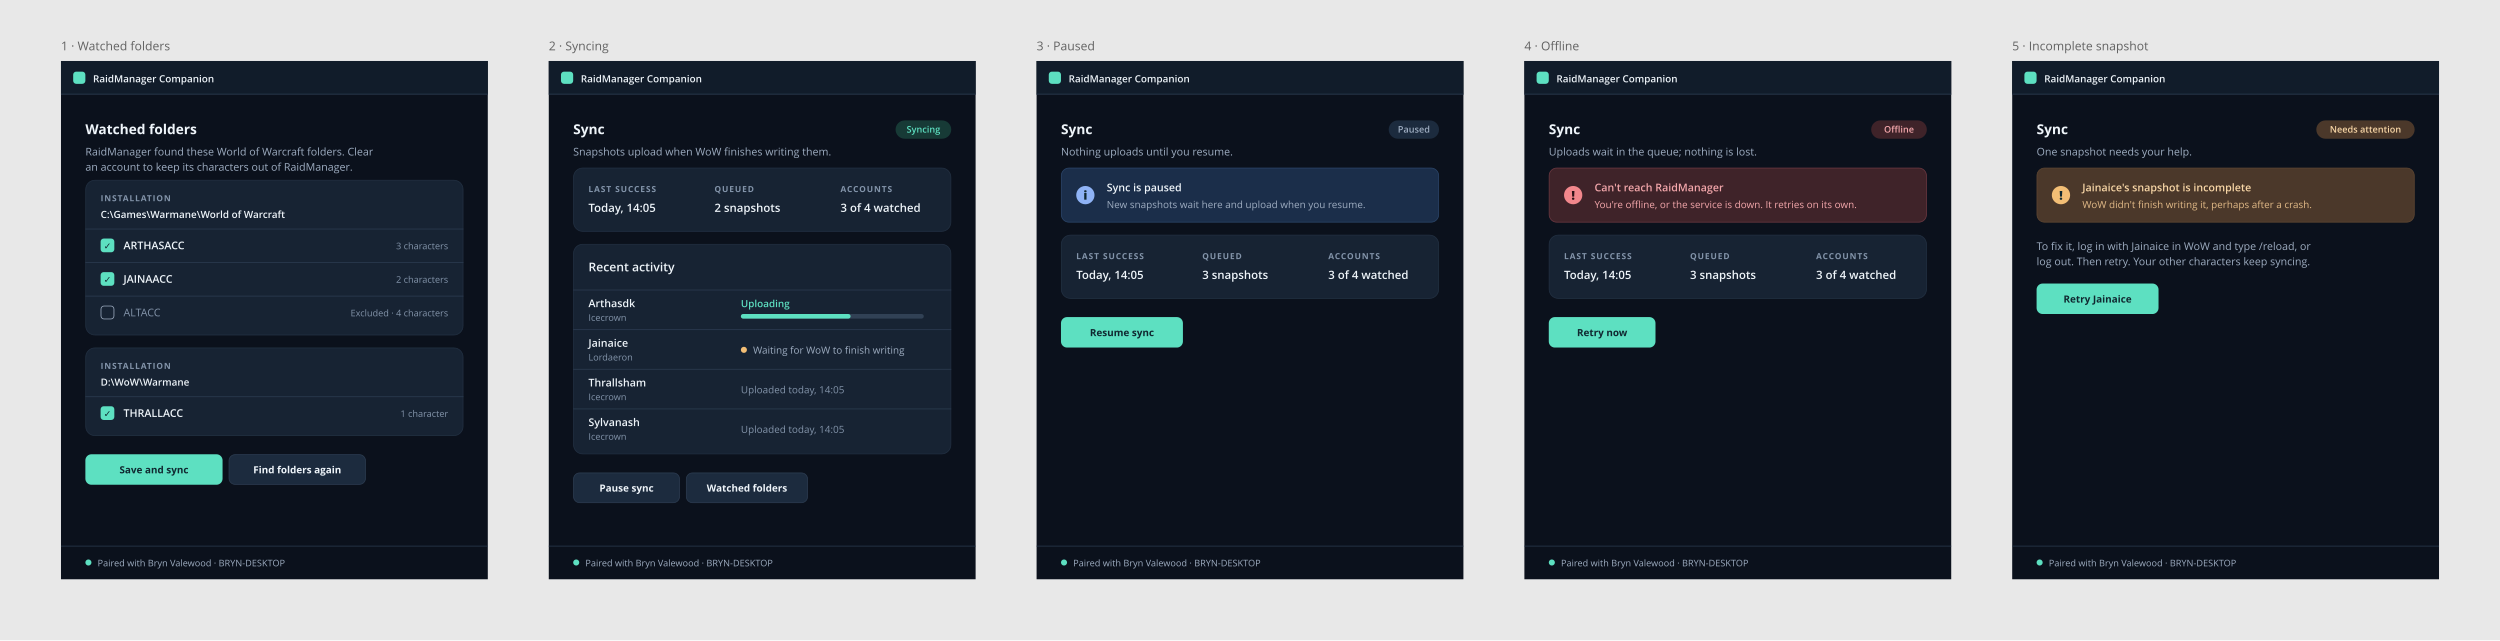
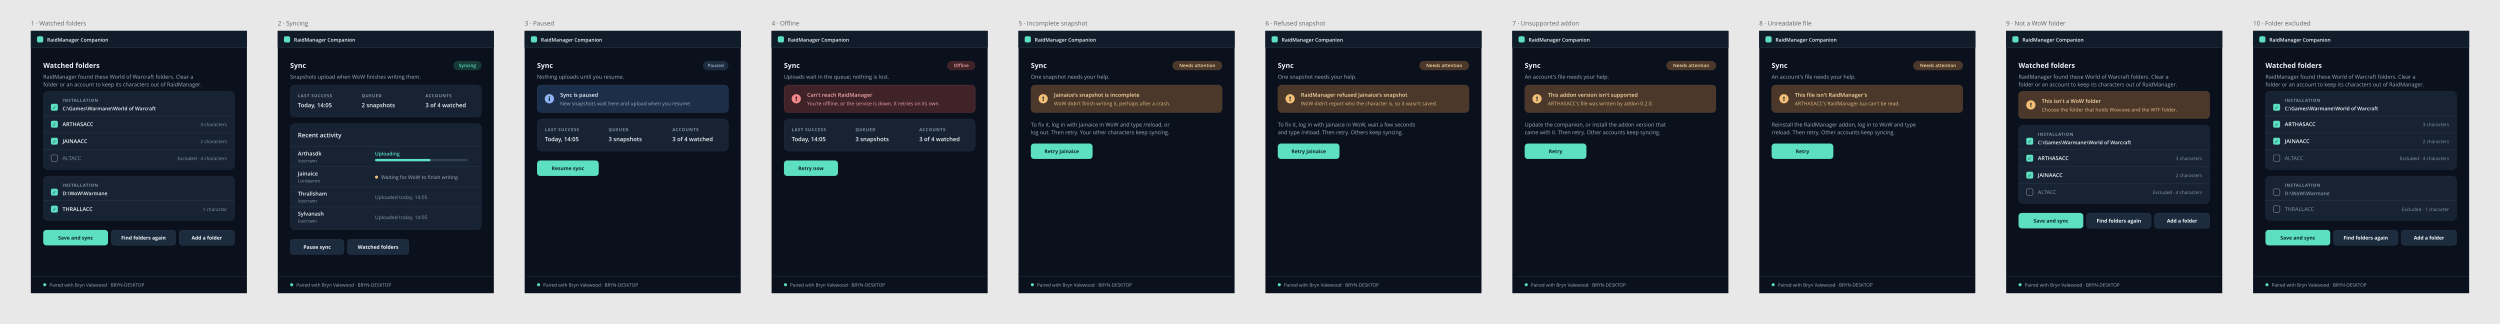
- <svg xmlns="http://www.w3.org/2000/svg" width="3280" height="840" viewBox="-80 -80 3280 840">
-   <rect x="-80" y="-80" width="3280" height="840" fill="#e8e8e8" />
+ <svg xmlns="http://www.w3.org/2000/svg" width="6480" height="840" viewBox="-80 -80 6480 840">
+   <rect x="-80" y="-80" width="6480" height="840" fill="#e8e8e8" />
  <text x="0" y="-14" font-family="Open Sans, Segoe UI, Arial, sans-serif" font-size="16" fill="#616161">1 · Watched folders</text>
  <clipPath id="clip1">
    <rect x="0" y="0" width="560" height="680" />
  </clipPath>
  <rect x="0" y="0" width="560" height="680" fill="#0b111c" />
  <g clip-path="url(#clip1)">
    <rect x="0" y="0" width="560" height="44" fill="#111c2a" />
    <rect x="0" y="43" width="560" height="1" fill="#2b3b50" />
    <rect x="16" y="14" width="16" height="16" rx="4" fill="#5de0c1" />
    <text x="42" y="28" font-family="Open Sans, Segoe UI, Arial, sans-serif" font-size="13" font-weight="600" fill="#eff5fa" text-anchor="start">RaidManager Companion</text>
    <text x="32" y="96" font-family="Open Sans, Segoe UI, Arial, sans-serif" font-size="18" font-weight="700" fill="#eff5fa" text-anchor="start">Watched folders</text>
-     <text x="32" y="124" font-family="Open Sans, Segoe UI, Arial, sans-serif" font-size="14" font-weight="400" fill="#9eadc1" text-anchor="start">RaidManager found these World of Warcraft folders. Clear</text>
-     <text x="32" y="144" font-family="Open Sans, Segoe UI, Arial, sans-serif" font-size="14" font-weight="400" fill="#9eadc1" text-anchor="start">an account to keep its characters out of RaidManager.</text>
+     <text x="32" y="124" font-family="Open Sans, Segoe UI, Arial, sans-serif" font-size="14" font-weight="400" fill="#9eadc1" text-anchor="start">RaidManager found these World of Warcraft folders. Clear a</text>
+     <text x="32" y="144" font-family="Open Sans, Segoe UI, Arial, sans-serif" font-size="14" font-weight="400" fill="#9eadc1" text-anchor="start">folder or an account to keep its characters out of RaidManager.</text>
    <rect x="32.5" y="156.5" width="495" height="203" rx="12" fill="#172333" stroke="#212f41" stroke-width="1" />
-     <text x="52" y="184" font-family="Open Sans, Segoe UI, Arial, sans-serif" font-size="11" font-weight="700" fill="#8394aa" text-anchor="start" letter-spacing="1.2">INSTALLATION</text>
-     <text x="52" y="206" font-family="Open Sans, Segoe UI, Arial, sans-serif" font-size="13" font-weight="600" fill="#eff5fa" text-anchor="start">C:\Games\Warmane\World of Warcraft</text>
+     <text x="82" y="184" font-family="Open Sans, Segoe UI, Arial, sans-serif" font-size="11" font-weight="700" fill="#8394aa" text-anchor="start" letter-spacing="1.2">INSTALLATION</text>
+     <rect x="52" y="189" width="18" height="18" rx="4" fill="#5de0c1" />
+     <text x="61" y="203" font-family="Open Sans, Segoe UI, Arial, sans-serif" font-size="12" font-weight="800" fill="#102830" text-anchor="middle">✓</text>
+     <text x="82" y="206" font-family="Open Sans, Segoe UI, Arial, sans-serif" font-size="13" font-weight="600" fill="#eff5fa" text-anchor="start">C:\Games\Warmane\World of Warcraft</text>
    <rect x="32" y="220" width="496" height="1" fill="#2b3b50" />
    <rect x="52" y="233" width="18" height="18" rx="4" fill="#5de0c1" />
    <text x="61" y="247" font-family="Open Sans, Segoe UI, Arial, sans-serif" font-size="12" font-weight="800" fill="#102830" text-anchor="middle">✓</text>
    <text x="82" y="247" font-family="Open Sans, Segoe UI, Arial, sans-serif" font-size="14" font-weight="600" fill="#eff5fa" text-anchor="start">ARTHASACC</text>
    <text x="508" y="247" font-family="Open Sans, Segoe UI, Arial, sans-serif" font-size="12" font-weight="400" fill="#8394aa" text-anchor="end">3 characters</text>
    <rect x="32" y="264" width="496" height="1" fill="#2b3b50" />
    <rect x="52" y="277" width="18" height="18" rx="4" fill="#5de0c1" />
    <text x="61" y="291" font-family="Open Sans, Segoe UI, Arial, sans-serif" font-size="12" font-weight="800" fill="#102830" text-anchor="middle">✓</text>
    <text x="82" y="291" font-family="Open Sans, Segoe UI, Arial, sans-serif" font-size="14" font-weight="600" fill="#eff5fa" text-anchor="start">JAINAACC</text>
    <text x="508" y="291" font-family="Open Sans, Segoe UI, Arial, sans-serif" font-size="12" font-weight="400" fill="#8394aa" text-anchor="end">2 characters</text>
    <rect x="32" y="308" width="496" height="1" fill="#2b3b50" />
    <rect x="52.5" y="321.5" width="17" height="17" rx="4" fill="#172333" stroke="#9eadc1" stroke-width="1" />
    <text x="82" y="335" font-family="Open Sans, Segoe UI, Arial, sans-serif" font-size="14" font-weight="400" fill="#8394aa" text-anchor="start">ALTACC</text>
    <text x="508" y="335" font-family="Open Sans, Segoe UI, Arial, sans-serif" font-size="12" font-weight="400" fill="#8394aa" text-anchor="end">Excluded · 4 characters</text>
    <rect x="32.5" y="376.5" width="495" height="115" rx="12" fill="#172333" stroke="#212f41" stroke-width="1" />
-     <text x="52" y="404" font-family="Open Sans, Segoe UI, Arial, sans-serif" font-size="11" font-weight="700" fill="#8394aa" text-anchor="start" letter-spacing="1.2">INSTALLATION</text>
-     <text x="52" y="426" font-family="Open Sans, Segoe UI, Arial, sans-serif" font-size="13" font-weight="600" fill="#eff5fa" text-anchor="start">D:\WoW\Warmane</text>
+     <text x="82" y="404" font-family="Open Sans, Segoe UI, Arial, sans-serif" font-size="11" font-weight="700" fill="#8394aa" text-anchor="start" letter-spacing="1.2">INSTALLATION</text>
+     <rect x="52" y="409" width="18" height="18" rx="4" fill="#5de0c1" />
+     <text x="61" y="423" font-family="Open Sans, Segoe UI, Arial, sans-serif" font-size="12" font-weight="800" fill="#102830" text-anchor="middle">✓</text>
+     <text x="82" y="426" font-family="Open Sans, Segoe UI, Arial, sans-serif" font-size="13" font-weight="600" fill="#eff5fa" text-anchor="start">D:\WoW\Warmane</text>
    <rect x="32" y="440" width="496" height="1" fill="#2b3b50" />
    <rect x="52" y="453" width="18" height="18" rx="4" fill="#5de0c1" />
    <text x="61" y="467" font-family="Open Sans, Segoe UI, Arial, sans-serif" font-size="12" font-weight="800" fill="#102830" text-anchor="middle">✓</text>
    <text x="82" y="467" font-family="Open Sans, Segoe UI, Arial, sans-serif" font-size="14" font-weight="600" fill="#eff5fa" text-anchor="start">THRALLACC</text>
    <text x="508" y="467" font-family="Open Sans, Segoe UI, Arial, sans-serif" font-size="12" font-weight="400" fill="#8394aa" text-anchor="end">1 character</text>
-     <rect x="32" y="516" width="180" height="40" rx="8" fill="#5de0c1" />
-     <text x="122" y="541" font-family="Open Sans, Segoe UI, Arial, sans-serif" font-size="13" font-weight="700" fill="#102830" text-anchor="middle">Save and sync</text>
-     <rect x="220.5" y="516.5" width="179" height="39" rx="8" fill="#1c2b3e" stroke="#2b3b50" stroke-width="1" />
-     <text x="310" y="541" font-family="Open Sans, Segoe UI, Arial, sans-serif" font-size="13" font-weight="700" fill="#eff5fa" text-anchor="middle">Find folders again</text>
+     <rect x="32" y="516" width="168" height="40" rx="8" fill="#5de0c1" />
+     <text x="116" y="541" font-family="Open Sans, Segoe UI, Arial, sans-serif" font-size="13" font-weight="700" fill="#102830" text-anchor="middle">Save and sync</text>
+     <rect x="208.5" y="516.5" width="167" height="39" rx="8" fill="#1c2b3e" stroke="#2b3b50" stroke-width="1" />
+     <text x="292" y="541" font-family="Open Sans, Segoe UI, Arial, sans-serif" font-size="13" font-weight="700" fill="#eff5fa" text-anchor="middle">Find folders again</text>
+     <rect x="384.5" y="516.5" width="143" height="39" rx="8" fill="#1c2b3e" stroke="#2b3b50" stroke-width="1" />
+     <text x="456" y="541" font-family="Open Sans, Segoe UI, Arial, sans-serif" font-size="13" font-weight="700" fill="#eff5fa" text-anchor="middle">Add a folder</text>
    <rect x="0" y="636" width="560" height="1" fill="#2b3b50" />
    <ellipse cx="36" cy="658" rx="4" ry="4" fill="#5de0c1" />
    <text x="48" y="663" font-family="Open Sans, Segoe UI, Arial, sans-serif" font-size="12" font-weight="400" fill="#9eadc1" text-anchor="start">Paired with Bryn Valewood · BRYN-DESKTOP</text>
  </g>
  <text x="640" y="-14" font-family="Open Sans, Segoe UI, Arial, sans-serif" font-size="16" fill="#616161">2 · Syncing</text>
  <clipPath id="clip2">
    <rect x="640" y="0" width="560" height="680" />
  </clipPath>
  <rect x="640" y="0" width="560" height="680" fill="#0b111c" />
  <g clip-path="url(#clip2)">
    <rect x="640" y="0" width="560" height="44" fill="#111c2a" />
    <rect x="640" y="43" width="560" height="1" fill="#2b3b50" />
    <rect x="656" y="14" width="16" height="16" rx="4" fill="#5de0c1" />
    <text x="682" y="28" font-family="Open Sans, Segoe UI, Arial, sans-serif" font-size="13" font-weight="600" fill="#eff5fa" text-anchor="start">RaidManager Companion</text>
    <text x="672" y="96" font-family="Open Sans, Segoe UI, Arial, sans-serif" font-size="18" font-weight="700" fill="#eff5fa" text-anchor="start">Sync</text>
    <rect x="1095" y="78" width="73" height="24" rx="12" fill="#173a36" />
    <text x="1131.5" y="94" font-family="Open Sans, Segoe UI, Arial, sans-serif" font-size="12" font-weight="600" fill="#5de0c1" text-anchor="middle">Syncing</text>
    <text x="672" y="124" font-family="Open Sans, Segoe UI, Arial, sans-serif" font-size="14" font-weight="400" fill="#9eadc1" text-anchor="start">Snapshots upload when WoW finishes writing them.</text>
    <rect x="672.5" y="140.5" width="495" height="83" rx="12" fill="#172333" stroke="#212f41" stroke-width="1" />
    <text x="692" y="172" font-family="Open Sans, Segoe UI, Arial, sans-serif" font-size="11" font-weight="700" fill="#8394aa" text-anchor="start" letter-spacing="1.2">LAST SUCCESS</text>
    <text x="692" y="198" font-family="Open Sans, Segoe UI, Arial, sans-serif" font-size="15" font-weight="600" fill="#eff5fa" text-anchor="start">Today, 14:05</text>
    <text x="857.33" y="172" font-family="Open Sans, Segoe UI, Arial, sans-serif" font-size="11" font-weight="700" fill="#8394aa" text-anchor="start" letter-spacing="1.2">QUEUED</text>
    <text x="857.33" y="198" font-family="Open Sans, Segoe UI, Arial, sans-serif" font-size="15" font-weight="600" fill="#eff5fa" text-anchor="start">2 snapshots</text>
    <text x="1022.67" y="172" font-family="Open Sans, Segoe UI, Arial, sans-serif" font-size="11" font-weight="700" fill="#8394aa" text-anchor="start" letter-spacing="1.2">ACCOUNTS</text>
    <text x="1022.67" y="198" font-family="Open Sans, Segoe UI, Arial, sans-serif" font-size="15" font-weight="600" fill="#eff5fa" text-anchor="start">3 of 4 watched</text>
    <rect x="672.5" y="240.5" width="495" height="275" rx="12" fill="#172333" stroke="#212f41" stroke-width="1" />
    <text x="692" y="276" font-family="Open Sans, Segoe UI, Arial, sans-serif" font-size="16" font-weight="600" fill="#eff5fa" text-anchor="start">Recent activity</text>
    <rect x="672" y="300" width="496" height="1" fill="#2b3b50" />
    <text x="692" y="323" font-family="Open Sans, Segoe UI, Arial, sans-serif" font-size="14" font-weight="600" fill="#eff5fa" text-anchor="start">Arthasdk</text>
    <text x="692" y="341" font-family="Open Sans, Segoe UI, Arial, sans-serif" font-size="12" font-weight="400" fill="#8394aa" text-anchor="start">Icecrown</text>
    <text x="892" y="323" font-family="Open Sans, Segoe UI, Arial, sans-serif" font-size="13" font-weight="600" fill="#5de0c1" text-anchor="start">Uploading</text>
    <rect x="892" y="332" width="240" height="6" rx="3" fill="#314155" />
    <rect x="892" y="332" width="144" height="6" rx="3" fill="#5de0c1" />
    <rect x="672" y="352" width="496" height="1" fill="#2b3b50" />
    <text x="692" y="375" font-family="Open Sans, Segoe UI, Arial, sans-serif" font-size="14" font-weight="600" fill="#eff5fa" text-anchor="start">Jainaice</text>
    <text x="692" y="393" font-family="Open Sans, Segoe UI, Arial, sans-serif" font-size="12" font-weight="400" fill="#8394aa" text-anchor="start">Lordaeron</text>
    <ellipse cx="896" cy="379" rx="4" ry="4" fill="#f3be75" />
    <text x="908" y="384" font-family="Open Sans, Segoe UI, Arial, sans-serif" font-size="13" font-weight="400" fill="#9eadc1" text-anchor="start">Waiting for WoW to finish writing</text>
    <rect x="672" y="404" width="496" height="1" fill="#2b3b50" />
    <text x="692" y="427" font-family="Open Sans, Segoe UI, Arial, sans-serif" font-size="14" font-weight="600" fill="#eff5fa" text-anchor="start">Thrallsham</text>
    <text x="692" y="445" font-family="Open Sans, Segoe UI, Arial, sans-serif" font-size="12" font-weight="400" fill="#8394aa" text-anchor="start">Icecrown</text>
    <text x="892" y="436" font-family="Open Sans, Segoe UI, Arial, sans-serif" font-size="13" font-weight="400" fill="#8394aa" text-anchor="start">Uploaded today, 14:05</text>
    <rect x="672" y="456" width="496" height="1" fill="#2b3b50" />
    <text x="692" y="479" font-family="Open Sans, Segoe UI, Arial, sans-serif" font-size="14" font-weight="600" fill="#eff5fa" text-anchor="start">Sylvanash</text>
    <text x="692" y="497" font-family="Open Sans, Segoe UI, Arial, sans-serif" font-size="12" font-weight="400" fill="#8394aa" text-anchor="start">Icecrown</text>
    <text x="892" y="488" font-family="Open Sans, Segoe UI, Arial, sans-serif" font-size="13" font-weight="400" fill="#8394aa" text-anchor="start">Uploaded today, 14:05</text>
    <rect x="672.5" y="540.5" width="139" height="39" rx="8" fill="#1c2b3e" stroke="#2b3b50" stroke-width="1" />
    <text x="742" y="565" font-family="Open Sans, Segoe UI, Arial, sans-serif" font-size="13" font-weight="700" fill="#eff5fa" text-anchor="middle">Pause sync</text>
    <rect x="820.5" y="540.5" width="159" height="39" rx="8" fill="#1c2b3e" stroke="#2b3b50" stroke-width="1" />
    <text x="900" y="565" font-family="Open Sans, Segoe UI, Arial, sans-serif" font-size="13" font-weight="700" fill="#eff5fa" text-anchor="middle">Watched folders</text>
    <rect x="640" y="636" width="560" height="1" fill="#2b3b50" />
    <ellipse cx="676" cy="658" rx="4" ry="4" fill="#5de0c1" />
    <text x="688" y="663" font-family="Open Sans, Segoe UI, Arial, sans-serif" font-size="12" font-weight="400" fill="#9eadc1" text-anchor="start">Paired with Bryn Valewood · BRYN-DESKTOP</text>
  </g>
  <text x="1280" y="-14" font-family="Open Sans, Segoe UI, Arial, sans-serif" font-size="16" fill="#616161">3 · Paused</text>
  <clipPath id="clip3">
    <rect x="1280" y="0" width="560" height="680" />
  </clipPath>
  <rect x="1280" y="0" width="560" height="680" fill="#0b111c" />
  <g clip-path="url(#clip3)">
    <rect x="1280" y="0" width="560" height="44" fill="#111c2a" />
    <rect x="1280" y="43" width="560" height="1" fill="#2b3b50" />
    <rect x="1296" y="14" width="16" height="16" rx="4" fill="#5de0c1" />
    <text x="1322" y="28" font-family="Open Sans, Segoe UI, Arial, sans-serif" font-size="13" font-weight="600" fill="#eff5fa" text-anchor="start">RaidManager Companion</text>
    <text x="1312" y="96" font-family="Open Sans, Segoe UI, Arial, sans-serif" font-size="18" font-weight="700" fill="#eff5fa" text-anchor="start">Sync</text>
    <rect x="1742" y="78" width="66" height="24" rx="12" fill="#1c2b3e" />
    <text x="1775" y="94" font-family="Open Sans, Segoe UI, Arial, sans-serif" font-size="12" font-weight="600" fill="#9eadc1" text-anchor="middle">Paused</text>
    <text x="1312" y="124" font-family="Open Sans, Segoe UI, Arial, sans-serif" font-size="14" font-weight="400" fill="#9eadc1" text-anchor="start">Nothing uploads until you resume.</text>
    <rect x="1312.5" y="140.5" width="495" height="71" rx="10" fill="#1b2e4a" stroke="#2a4468" stroke-width="1" />
    <ellipse cx="1344" cy="176" rx="12" ry="12" fill="#8fb3f6" />
    <text x="1344" y="182" font-family="Open Sans, Segoe UI, Arial, sans-serif" font-size="16" font-weight="800" fill="#102830" text-anchor="middle">i</text>
    <text x="1372" y="171" font-family="Open Sans, Segoe UI, Arial, sans-serif" font-size="14" font-weight="600" fill="#eff5fa" text-anchor="start">Sync is paused</text>
    <text x="1372" y="193" font-family="Open Sans, Segoe UI, Arial, sans-serif" font-size="13" font-weight="400" fill="#9eadc1" text-anchor="start">New snapshots wait here and upload when you resume.</text>
    <rect x="1312.5" y="228.5" width="495" height="83" rx="12" fill="#172333" stroke="#212f41" stroke-width="1" />
    <text x="1332" y="260" font-family="Open Sans, Segoe UI, Arial, sans-serif" font-size="11" font-weight="700" fill="#8394aa" text-anchor="start" letter-spacing="1.2">LAST SUCCESS</text>
    <text x="1332" y="286" font-family="Open Sans, Segoe UI, Arial, sans-serif" font-size="15" font-weight="600" fill="#eff5fa" text-anchor="start">Today, 14:05</text>
    <text x="1497.33" y="260" font-family="Open Sans, Segoe UI, Arial, sans-serif" font-size="11" font-weight="700" fill="#8394aa" text-anchor="start" letter-spacing="1.2">QUEUED</text>
    <text x="1497.33" y="286" font-family="Open Sans, Segoe UI, Arial, sans-serif" font-size="15" font-weight="600" fill="#eff5fa" text-anchor="start">3 snapshots</text>
    <text x="1662.67" y="260" font-family="Open Sans, Segoe UI, Arial, sans-serif" font-size="11" font-weight="700" fill="#8394aa" text-anchor="start" letter-spacing="1.2">ACCOUNTS</text>
    <text x="1662.67" y="286" font-family="Open Sans, Segoe UI, Arial, sans-serif" font-size="15" font-weight="600" fill="#eff5fa" text-anchor="start">3 of 4 watched</text>
    <rect x="1312" y="336" width="160" height="40" rx="8" fill="#5de0c1" />
    <text x="1392" y="361" font-family="Open Sans, Segoe UI, Arial, sans-serif" font-size="13" font-weight="700" fill="#102830" text-anchor="middle">Resume sync</text>
    <rect x="1280" y="636" width="560" height="1" fill="#2b3b50" />
    <ellipse cx="1316" cy="658" rx="4" ry="4" fill="#5de0c1" />
    <text x="1328" y="663" font-family="Open Sans, Segoe UI, Arial, sans-serif" font-size="12" font-weight="400" fill="#9eadc1" text-anchor="start">Paired with Bryn Valewood · BRYN-DESKTOP</text>
  </g>
  <text x="1920" y="-14" font-family="Open Sans, Segoe UI, Arial, sans-serif" font-size="16" fill="#616161">4 · Offline</text>
  <clipPath id="clip4">
    <rect x="1920" y="0" width="560" height="680" />
  </clipPath>
  <rect x="1920" y="0" width="560" height="680" fill="#0b111c" />
  <g clip-path="url(#clip4)">
    <rect x="1920" y="0" width="560" height="44" fill="#111c2a" />
    <rect x="1920" y="43" width="560" height="1" fill="#2b3b50" />
    <rect x="1936" y="14" width="16" height="16" rx="4" fill="#5de0c1" />
    <text x="1962" y="28" font-family="Open Sans, Segoe UI, Arial, sans-serif" font-size="13" font-weight="600" fill="#eff5fa" text-anchor="start">RaidManager Companion</text>
    <text x="1952" y="96" font-family="Open Sans, Segoe UI, Arial, sans-serif" font-size="18" font-weight="700" fill="#eff5fa" text-anchor="start">Sync</text>
    <rect x="2375" y="78" width="73" height="24" rx="12" fill="#3f2329" />
    <text x="2411.5" y="94" font-family="Open Sans, Segoe UI, Arial, sans-serif" font-size="12" font-weight="600" fill="#f4a7ab" text-anchor="middle">Offline</text>
    <text x="1952" y="124" font-family="Open Sans, Segoe UI, Arial, sans-serif" font-size="14" font-weight="400" fill="#9eadc1" text-anchor="start">Uploads wait in the queue; nothing is lost.</text>
    <rect x="1952.5" y="140.5" width="495" height="71" rx="10" fill="#3f2329" stroke="#6b3740" stroke-width="1" />
    <ellipse cx="1984" cy="176" rx="12" ry="12" fill="#f2878c" />
    <text x="1984" y="182" font-family="Open Sans, Segoe UI, Arial, sans-serif" font-size="16" font-weight="800" fill="#2b1115" text-anchor="middle">!</text>
    <text x="2012" y="171" font-family="Open Sans, Segoe UI, Arial, sans-serif" font-size="14" font-weight="600" fill="#f4a7ab" text-anchor="start">Can't reach RaidManager</text>
    <text x="2012" y="193" font-family="Open Sans, Segoe UI, Arial, sans-serif" font-size="13" font-weight="400" fill="#f4a7ab" text-anchor="start">You're offline, or the service is down. It retries on its own.</text>
    <rect x="1952.5" y="228.5" width="495" height="83" rx="12" fill="#172333" stroke="#212f41" stroke-width="1" />
    <text x="1972" y="260" font-family="Open Sans, Segoe UI, Arial, sans-serif" font-size="11" font-weight="700" fill="#8394aa" text-anchor="start" letter-spacing="1.2">LAST SUCCESS</text>
    <text x="1972" y="286" font-family="Open Sans, Segoe UI, Arial, sans-serif" font-size="15" font-weight="600" fill="#eff5fa" text-anchor="start">Today, 14:05</text>
    <text x="2137.33" y="260" font-family="Open Sans, Segoe UI, Arial, sans-serif" font-size="11" font-weight="700" fill="#8394aa" text-anchor="start" letter-spacing="1.2">QUEUED</text>
    <text x="2137.33" y="286" font-family="Open Sans, Segoe UI, Arial, sans-serif" font-size="15" font-weight="600" fill="#eff5fa" text-anchor="start">3 snapshots</text>
    <text x="2302.67" y="260" font-family="Open Sans, Segoe UI, Arial, sans-serif" font-size="11" font-weight="700" fill="#8394aa" text-anchor="start" letter-spacing="1.2">ACCOUNTS</text>
    <text x="2302.67" y="286" font-family="Open Sans, Segoe UI, Arial, sans-serif" font-size="15" font-weight="600" fill="#eff5fa" text-anchor="start">3 of 4 watched</text>
    <rect x="1952" y="336" width="140" height="40" rx="8" fill="#5de0c1" />
    <text x="2022" y="361" font-family="Open Sans, Segoe UI, Arial, sans-serif" font-size="13" font-weight="700" fill="#102830" text-anchor="middle">Retry now</text>
    <rect x="1920" y="636" width="560" height="1" fill="#2b3b50" />
    <ellipse cx="1956" cy="658" rx="4" ry="4" fill="#5de0c1" />
    <text x="1968" y="663" font-family="Open Sans, Segoe UI, Arial, sans-serif" font-size="12" font-weight="400" fill="#9eadc1" text-anchor="start">Paired with Bryn Valewood · BRYN-DESKTOP</text>
  </g>
  <text x="2560" y="-14" font-family="Open Sans, Segoe UI, Arial, sans-serif" font-size="16" fill="#616161">5 · Incomplete snapshot</text>
  <clipPath id="clip5">
    <rect x="2560" y="0" width="560" height="680" />
  </clipPath>
  <rect x="2560" y="0" width="560" height="680" fill="#0b111c" />
  <g clip-path="url(#clip5)">
    <rect x="2560" y="0" width="560" height="44" fill="#111c2a" />
    <rect x="2560" y="43" width="560" height="1" fill="#2b3b50" />
    <rect x="2576" y="14" width="16" height="16" rx="4" fill="#5de0c1" />
    <text x="2602" y="28" font-family="Open Sans, Segoe UI, Arial, sans-serif" font-size="13" font-weight="600" fill="#eff5fa" text-anchor="start">RaidManager Companion</text>
    <text x="2592" y="96" font-family="Open Sans, Segoe UI, Arial, sans-serif" font-size="18" font-weight="700" fill="#eff5fa" text-anchor="start">Sync</text>
    <rect x="2959" y="78" width="129" height="24" rx="12" fill="#4b382a" />
    <text x="3023.5" y="94" font-family="Open Sans, Segoe UI, Arial, sans-serif" font-size="12" font-weight="600" fill="#f9d7a7" text-anchor="middle">Needs attention</text>
    <text x="2592" y="124" font-family="Open Sans, Segoe UI, Arial, sans-serif" font-size="14" font-weight="400" fill="#9eadc1" text-anchor="start">One snapshot needs your help.</text>
    <rect x="2592.5" y="140.5" width="495" height="71" rx="10" fill="#4b382a" stroke="#5e4631" stroke-width="1" />
    <ellipse cx="2624" cy="176" rx="12" ry="12" fill="#f3be75" />
    <text x="2624" y="182" font-family="Open Sans, Segoe UI, Arial, sans-serif" font-size="16" font-weight="800" fill="#102830" text-anchor="middle">!</text>
    <text x="2652" y="171" font-family="Open Sans, Segoe UI, Arial, sans-serif" font-size="14" font-weight="600" fill="#f9d7a7" text-anchor="start">Jainaice's snapshot is incomplete</text>
    <text x="2652" y="193" font-family="Open Sans, Segoe UI, Arial, sans-serif" font-size="13" font-weight="400" fill="#e2ba87" text-anchor="start">WoW didn't finish writing it, perhaps after a crash.</text>
    <text x="2592" y="248" font-family="Open Sans, Segoe UI, Arial, sans-serif" font-size="14" font-weight="400" fill="#9eadc1" text-anchor="start">To fix it, log in with Jainaice in WoW and type /reload, or</text>
    <text x="2592" y="268" font-family="Open Sans, Segoe UI, Arial, sans-serif" font-size="14" font-weight="400" fill="#9eadc1" text-anchor="start">log out. Then retry. Your other characters keep syncing.</text>
    <rect x="2592" y="292" width="160" height="40" rx="8" fill="#5de0c1" />
    <text x="2672" y="317" font-family="Open Sans, Segoe UI, Arial, sans-serif" font-size="13" font-weight="700" fill="#102830" text-anchor="middle">Retry Jainaice</text>
    <rect x="2560" y="636" width="560" height="1" fill="#2b3b50" />
    <ellipse cx="2596" cy="658" rx="4" ry="4" fill="#5de0c1" />
    <text x="2608" y="663" font-family="Open Sans, Segoe UI, Arial, sans-serif" font-size="12" font-weight="400" fill="#9eadc1" text-anchor="start">Paired with Bryn Valewood · BRYN-DESKTOP</text>
  </g>
+   <text x="3200" y="-14" font-family="Open Sans, Segoe UI, Arial, sans-serif" font-size="16" fill="#616161">6 · Refused snapshot</text>
+   <clipPath id="clip6">
+     <rect x="3200" y="0" width="560" height="680" />
+   </clipPath>
+   <rect x="3200" y="0" width="560" height="680" fill="#0b111c" />
+   <g clip-path="url(#clip6)">
+     <rect x="3200" y="0" width="560" height="44" fill="#111c2a" />
+     <rect x="3200" y="43" width="560" height="1" fill="#2b3b50" />
+     <rect x="3216" y="14" width="16" height="16" rx="4" fill="#5de0c1" />
+     <text x="3242" y="28" font-family="Open Sans, Segoe UI, Arial, sans-serif" font-size="13" font-weight="600" fill="#eff5fa" text-anchor="start">RaidManager Companion</text>
+     <text x="3232" y="96" font-family="Open Sans, Segoe UI, Arial, sans-serif" font-size="18" font-weight="700" fill="#eff5fa" text-anchor="start">Sync</text>
+     <rect x="3599" y="78" width="129" height="24" rx="12" fill="#4b382a" />
+     <text x="3663.5" y="94" font-family="Open Sans, Segoe UI, Arial, sans-serif" font-size="12" font-weight="600" fill="#f9d7a7" text-anchor="middle">Needs attention</text>
+     <text x="3232" y="124" font-family="Open Sans, Segoe UI, Arial, sans-serif" font-size="14" font-weight="400" fill="#9eadc1" text-anchor="start">One snapshot needs your help.</text>
+     <rect x="3232.5" y="140.5" width="495" height="71" rx="10" fill="#4b382a" stroke="#5e4631" stroke-width="1" />
+     <ellipse cx="3264" cy="176" rx="12" ry="12" fill="#f3be75" />
+     <text x="3264" y="182" font-family="Open Sans, Segoe UI, Arial, sans-serif" font-size="16" font-weight="800" fill="#102830" text-anchor="middle">!</text>
+     <text x="3292" y="171" font-family="Open Sans, Segoe UI, Arial, sans-serif" font-size="14" font-weight="600" fill="#f9d7a7" text-anchor="start">RaidManager refused Jainaice's snapshot</text>
+     <text x="3292" y="193" font-family="Open Sans, Segoe UI, Arial, sans-serif" font-size="13" font-weight="400" fill="#e2ba87" text-anchor="start">WoW didn't report who the character is, so it wasn't saved.</text>
+     <text x="3232" y="248" font-family="Open Sans, Segoe UI, Arial, sans-serif" font-size="14" font-weight="400" fill="#9eadc1" text-anchor="start">To fix it, log in with Jainaice in WoW, wait a few seconds</text>
+     <text x="3232" y="268" font-family="Open Sans, Segoe UI, Arial, sans-serif" font-size="14" font-weight="400" fill="#9eadc1" text-anchor="start">and type /reload. Then retry. Others keep syncing.</text>
+     <rect x="3232" y="292" width="160" height="40" rx="8" fill="#5de0c1" />
+     <text x="3312" y="317" font-family="Open Sans, Segoe UI, Arial, sans-serif" font-size="13" font-weight="700" fill="#102830" text-anchor="middle">Retry Jainaice</text>
+     <rect x="3200" y="636" width="560" height="1" fill="#2b3b50" />
+     <ellipse cx="3236" cy="658" rx="4" ry="4" fill="#5de0c1" />
+     <text x="3248" y="663" font-family="Open Sans, Segoe UI, Arial, sans-serif" font-size="12" font-weight="400" fill="#9eadc1" text-anchor="start">Paired with Bryn Valewood · BRYN-DESKTOP</text>
+   </g>
+   <text x="3840" y="-14" font-family="Open Sans, Segoe UI, Arial, sans-serif" font-size="16" fill="#616161">7 · Unsupported addon</text>
+   <clipPath id="clip7">
+     <rect x="3840" y="0" width="560" height="680" />
+   </clipPath>
+   <rect x="3840" y="0" width="560" height="680" fill="#0b111c" />
+   <g clip-path="url(#clip7)">
+     <rect x="3840" y="0" width="560" height="44" fill="#111c2a" />
+     <rect x="3840" y="43" width="560" height="1" fill="#2b3b50" />
+     <rect x="3856" y="14" width="16" height="16" rx="4" fill="#5de0c1" />
+     <text x="3882" y="28" font-family="Open Sans, Segoe UI, Arial, sans-serif" font-size="13" font-weight="600" fill="#eff5fa" text-anchor="start">RaidManager Companion</text>
+     <text x="3872" y="96" font-family="Open Sans, Segoe UI, Arial, sans-serif" font-size="18" font-weight="700" fill="#eff5fa" text-anchor="start">Sync</text>
+     <rect x="4239" y="78" width="129" height="24" rx="12" fill="#4b382a" />
+     <text x="4303.5" y="94" font-family="Open Sans, Segoe UI, Arial, sans-serif" font-size="12" font-weight="600" fill="#f9d7a7" text-anchor="middle">Needs attention</text>
+     <text x="3872" y="124" font-family="Open Sans, Segoe UI, Arial, sans-serif" font-size="14" font-weight="400" fill="#9eadc1" text-anchor="start">An account's file needs your help.</text>
+     <rect x="3872.5" y="140.5" width="495" height="71" rx="10" fill="#4b382a" stroke="#5e4631" stroke-width="1" />
+     <ellipse cx="3904" cy="176" rx="12" ry="12" fill="#f3be75" />
+     <text x="3904" y="182" font-family="Open Sans, Segoe UI, Arial, sans-serif" font-size="16" font-weight="800" fill="#102830" text-anchor="middle">!</text>
+     <text x="3932" y="171" font-family="Open Sans, Segoe UI, Arial, sans-serif" font-size="14" font-weight="600" fill="#f9d7a7" text-anchor="start">This addon version isn't supported</text>
+     <text x="3932" y="193" font-family="Open Sans, Segoe UI, Arial, sans-serif" font-size="13" font-weight="400" fill="#e2ba87" text-anchor="start">ARTHASACC's file was written by addon 0.2.0.</text>
+     <text x="3872" y="248" font-family="Open Sans, Segoe UI, Arial, sans-serif" font-size="14" font-weight="400" fill="#9eadc1" text-anchor="start">Update the companion, or install the addon version that</text>
+     <text x="3872" y="268" font-family="Open Sans, Segoe UI, Arial, sans-serif" font-size="14" font-weight="400" fill="#9eadc1" text-anchor="start">came with it. Then retry. Other accounts keep syncing.</text>
+     <rect x="3872" y="292" width="160" height="40" rx="8" fill="#5de0c1" />
+     <text x="3952" y="317" font-family="Open Sans, Segoe UI, Arial, sans-serif" font-size="13" font-weight="700" fill="#102830" text-anchor="middle">Retry</text>
+     <rect x="3840" y="636" width="560" height="1" fill="#2b3b50" />
+     <ellipse cx="3876" cy="658" rx="4" ry="4" fill="#5de0c1" />
+     <text x="3888" y="663" font-family="Open Sans, Segoe UI, Arial, sans-serif" font-size="12" font-weight="400" fill="#9eadc1" text-anchor="start">Paired with Bryn Valewood · BRYN-DESKTOP</text>
+   </g>
+   <text x="4480" y="-14" font-family="Open Sans, Segoe UI, Arial, sans-serif" font-size="16" fill="#616161">8 · Unreadable file</text>
+   <clipPath id="clip8">
+     <rect x="4480" y="0" width="560" height="680" />
+   </clipPath>
+   <rect x="4480" y="0" width="560" height="680" fill="#0b111c" />
+   <g clip-path="url(#clip8)">
+     <rect x="4480" y="0" width="560" height="44" fill="#111c2a" />
+     <rect x="4480" y="43" width="560" height="1" fill="#2b3b50" />
+     <rect x="4496" y="14" width="16" height="16" rx="4" fill="#5de0c1" />
+     <text x="4522" y="28" font-family="Open Sans, Segoe UI, Arial, sans-serif" font-size="13" font-weight="600" fill="#eff5fa" text-anchor="start">RaidManager Companion</text>
+     <text x="4512" y="96" font-family="Open Sans, Segoe UI, Arial, sans-serif" font-size="18" font-weight="700" fill="#eff5fa" text-anchor="start">Sync</text>
+     <rect x="4879" y="78" width="129" height="24" rx="12" fill="#4b382a" />
+     <text x="4943.5" y="94" font-family="Open Sans, Segoe UI, Arial, sans-serif" font-size="12" font-weight="600" fill="#f9d7a7" text-anchor="middle">Needs attention</text>
+     <text x="4512" y="124" font-family="Open Sans, Segoe UI, Arial, sans-serif" font-size="14" font-weight="400" fill="#9eadc1" text-anchor="start">An account's file needs your help.</text>
+     <rect x="4512.5" y="140.5" width="495" height="71" rx="10" fill="#4b382a" stroke="#5e4631" stroke-width="1" />
+     <ellipse cx="4544" cy="176" rx="12" ry="12" fill="#f3be75" />
+     <text x="4544" y="182" font-family="Open Sans, Segoe UI, Arial, sans-serif" font-size="16" font-weight="800" fill="#102830" text-anchor="middle">!</text>
+     <text x="4572" y="171" font-family="Open Sans, Segoe UI, Arial, sans-serif" font-size="14" font-weight="600" fill="#f9d7a7" text-anchor="start">This file isn't RaidManager's</text>
+     <text x="4572" y="193" font-family="Open Sans, Segoe UI, Arial, sans-serif" font-size="13" font-weight="400" fill="#e2ba87" text-anchor="start">ARTHASACC's RaidManager.lua can't be read.</text>
+     <text x="4512" y="248" font-family="Open Sans, Segoe UI, Arial, sans-serif" font-size="14" font-weight="400" fill="#9eadc1" text-anchor="start">Reinstall the RaidManager addon, log in to WoW and type</text>
+     <text x="4512" y="268" font-family="Open Sans, Segoe UI, Arial, sans-serif" font-size="14" font-weight="400" fill="#9eadc1" text-anchor="start">/reload. Then retry. Other accounts keep syncing.</text>
+     <rect x="4512" y="292" width="160" height="40" rx="8" fill="#5de0c1" />
+     <text x="4592" y="317" font-family="Open Sans, Segoe UI, Arial, sans-serif" font-size="13" font-weight="700" fill="#102830" text-anchor="middle">Retry</text>
+     <rect x="4480" y="636" width="560" height="1" fill="#2b3b50" />
+     <ellipse cx="4516" cy="658" rx="4" ry="4" fill="#5de0c1" />
+     <text x="4528" y="663" font-family="Open Sans, Segoe UI, Arial, sans-serif" font-size="12" font-weight="400" fill="#9eadc1" text-anchor="start">Paired with Bryn Valewood · BRYN-DESKTOP</text>
+   </g>
+   <text x="5120" y="-14" font-family="Open Sans, Segoe UI, Arial, sans-serif" font-size="16" fill="#616161">9 · Not a WoW folder</text>
+   <clipPath id="clip9">
+     <rect x="5120" y="0" width="560" height="680" />
+   </clipPath>
+   <rect x="5120" y="0" width="560" height="680" fill="#0b111c" />
+   <g clip-path="url(#clip9)">
+     <rect x="5120" y="0" width="560" height="44" fill="#111c2a" />
+     <rect x="5120" y="43" width="560" height="1" fill="#2b3b50" />
+     <rect x="5136" y="14" width="16" height="16" rx="4" fill="#5de0c1" />
+     <text x="5162" y="28" font-family="Open Sans, Segoe UI, Arial, sans-serif" font-size="13" font-weight="600" fill="#eff5fa" text-anchor="start">RaidManager Companion</text>
+     <text x="5152" y="96" font-family="Open Sans, Segoe UI, Arial, sans-serif" font-size="18" font-weight="700" fill="#eff5fa" text-anchor="start">Watched folders</text>
+     <text x="5152" y="124" font-family="Open Sans, Segoe UI, Arial, sans-serif" font-size="14" font-weight="400" fill="#9eadc1" text-anchor="start">RaidManager found these World of Warcraft folders. Clear a</text>
+     <text x="5152" y="144" font-family="Open Sans, Segoe UI, Arial, sans-serif" font-size="14" font-weight="400" fill="#9eadc1" text-anchor="start">folder or an account to keep its characters out of RaidManager.</text>
+     <rect x="5152.5" y="156.5" width="495" height="71" rx="10" fill="#4b382a" stroke="#5e4631" stroke-width="1" />
+     <ellipse cx="5184" cy="192" rx="12" ry="12" fill="#f3be75" />
+     <text x="5184" y="198" font-family="Open Sans, Segoe UI, Arial, sans-serif" font-size="16" font-weight="800" fill="#102830" text-anchor="middle">!</text>
+     <text x="5212" y="187" font-family="Open Sans, Segoe UI, Arial, sans-serif" font-size="14" font-weight="600" fill="#f9d7a7" text-anchor="start">This isn't a WoW folder</text>
+     <text x="5212" y="209" font-family="Open Sans, Segoe UI, Arial, sans-serif" font-size="13" font-weight="400" fill="#e2ba87" text-anchor="start">Choose the folder that holds Wow.exe and the WTF folder.</text>
+     <rect x="5152.5" y="244.5" width="495" height="203" rx="12" fill="#172333" stroke="#212f41" stroke-width="1" />
+     <text x="5202" y="272" font-family="Open Sans, Segoe UI, Arial, sans-serif" font-size="11" font-weight="700" fill="#8394aa" text-anchor="start" letter-spacing="1.2">INSTALLATION</text>
+     <rect x="5172" y="277" width="18" height="18" rx="4" fill="#5de0c1" />
+     <text x="5181" y="291" font-family="Open Sans, Segoe UI, Arial, sans-serif" font-size="12" font-weight="800" fill="#102830" text-anchor="middle">✓</text>
+     <text x="5202" y="294" font-family="Open Sans, Segoe UI, Arial, sans-serif" font-size="13" font-weight="600" fill="#eff5fa" text-anchor="start">C:\Games\Warmane\World of Warcraft</text>
+     <rect x="5152" y="308" width="496" height="1" fill="#2b3b50" />
+     <rect x="5172" y="321" width="18" height="18" rx="4" fill="#5de0c1" />
+     <text x="5181" y="335" font-family="Open Sans, Segoe UI, Arial, sans-serif" font-size="12" font-weight="800" fill="#102830" text-anchor="middle">✓</text>
+     <text x="5202" y="335" font-family="Open Sans, Segoe UI, Arial, sans-serif" font-size="14" font-weight="600" fill="#eff5fa" text-anchor="start">ARTHASACC</text>
+     <text x="5628" y="335" font-family="Open Sans, Segoe UI, Arial, sans-serif" font-size="12" font-weight="400" fill="#8394aa" text-anchor="end">3 characters</text>
+     <rect x="5152" y="352" width="496" height="1" fill="#2b3b50" />
+     <rect x="5172" y="365" width="18" height="18" rx="4" fill="#5de0c1" />
+     <text x="5181" y="379" font-family="Open Sans, Segoe UI, Arial, sans-serif" font-size="12" font-weight="800" fill="#102830" text-anchor="middle">✓</text>
+     <text x="5202" y="379" font-family="Open Sans, Segoe UI, Arial, sans-serif" font-size="14" font-weight="600" fill="#eff5fa" text-anchor="start">JAINAACC</text>
+     <text x="5628" y="379" font-family="Open Sans, Segoe UI, Arial, sans-serif" font-size="12" font-weight="400" fill="#8394aa" text-anchor="end">2 characters</text>
+     <rect x="5152" y="396" width="496" height="1" fill="#2b3b50" />
+     <rect x="5172.5" y="409.5" width="17" height="17" rx="4" fill="#172333" stroke="#9eadc1" stroke-width="1" />
+     <text x="5202" y="423" font-family="Open Sans, Segoe UI, Arial, sans-serif" font-size="14" font-weight="400" fill="#8394aa" text-anchor="start">ALTACC</text>
+     <text x="5628" y="423" font-family="Open Sans, Segoe UI, Arial, sans-serif" font-size="12" font-weight="400" fill="#8394aa" text-anchor="end">Excluded · 4 characters</text>
+     <rect x="5152" y="472" width="168" height="40" rx="8" fill="#5de0c1" />
+     <text x="5236" y="497" font-family="Open Sans, Segoe UI, Arial, sans-serif" font-size="13" font-weight="700" fill="#102830" text-anchor="middle">Save and sync</text>
+     <rect x="5328.5" y="472.5" width="167" height="39" rx="8" fill="#1c2b3e" stroke="#2b3b50" stroke-width="1" />
+     <text x="5412" y="497" font-family="Open Sans, Segoe UI, Arial, sans-serif" font-size="13" font-weight="700" fill="#eff5fa" text-anchor="middle">Find folders again</text>
+     <rect x="5504.5" y="472.5" width="143" height="39" rx="8" fill="#1c2b3e" stroke="#2b3b50" stroke-width="1" />
+     <text x="5576" y="497" font-family="Open Sans, Segoe UI, Arial, sans-serif" font-size="13" font-weight="700" fill="#eff5fa" text-anchor="middle">Add a folder</text>
+     <rect x="5120" y="636" width="560" height="1" fill="#2b3b50" />
+     <ellipse cx="5156" cy="658" rx="4" ry="4" fill="#5de0c1" />
+     <text x="5168" y="663" font-family="Open Sans, Segoe UI, Arial, sans-serif" font-size="12" font-weight="400" fill="#9eadc1" text-anchor="start">Paired with Bryn Valewood · BRYN-DESKTOP</text>
+   </g>
+   <text x="5760" y="-14" font-family="Open Sans, Segoe UI, Arial, sans-serif" font-size="16" fill="#616161">10 · Folder excluded</text>
+   <clipPath id="clip10">
+     <rect x="5760" y="0" width="560" height="680" />
+   </clipPath>
+   <rect x="5760" y="0" width="560" height="680" fill="#0b111c" />
+   <g clip-path="url(#clip10)">
+     <rect x="5760" y="0" width="560" height="44" fill="#111c2a" />
+     <rect x="5760" y="43" width="560" height="1" fill="#2b3b50" />
+     <rect x="5776" y="14" width="16" height="16" rx="4" fill="#5de0c1" />
+     <text x="5802" y="28" font-family="Open Sans, Segoe UI, Arial, sans-serif" font-size="13" font-weight="600" fill="#eff5fa" text-anchor="start">RaidManager Companion</text>
+     <text x="5792" y="96" font-family="Open Sans, Segoe UI, Arial, sans-serif" font-size="18" font-weight="700" fill="#eff5fa" text-anchor="start">Watched folders</text>
+     <text x="5792" y="124" font-family="Open Sans, Segoe UI, Arial, sans-serif" font-size="14" font-weight="400" fill="#9eadc1" text-anchor="start">RaidManager found these World of Warcraft folders. Clear a</text>
+     <text x="5792" y="144" font-family="Open Sans, Segoe UI, Arial, sans-serif" font-size="14" font-weight="400" fill="#9eadc1" text-anchor="start">folder or an account to keep its characters out of RaidManager.</text>
+     <rect x="5792.5" y="156.5" width="495" height="203" rx="12" fill="#172333" stroke="#212f41" stroke-width="1" />
+     <text x="5842" y="184" font-family="Open Sans, Segoe UI, Arial, sans-serif" font-size="11" font-weight="700" fill="#8394aa" text-anchor="start" letter-spacing="1.2">INSTALLATION</text>
+     <rect x="5812" y="189" width="18" height="18" rx="4" fill="#5de0c1" />
+     <text x="5821" y="203" font-family="Open Sans, Segoe UI, Arial, sans-serif" font-size="12" font-weight="800" fill="#102830" text-anchor="middle">✓</text>
+     <text x="5842" y="206" font-family="Open Sans, Segoe UI, Arial, sans-serif" font-size="13" font-weight="600" fill="#eff5fa" text-anchor="start">C:\Games\Warmane\World of Warcraft</text>
+     <rect x="5792" y="220" width="496" height="1" fill="#2b3b50" />
+     <rect x="5812" y="233" width="18" height="18" rx="4" fill="#5de0c1" />
+     <text x="5821" y="247" font-family="Open Sans, Segoe UI, Arial, sans-serif" font-size="12" font-weight="800" fill="#102830" text-anchor="middle">✓</text>
+     <text x="5842" y="247" font-family="Open Sans, Segoe UI, Arial, sans-serif" font-size="14" font-weight="600" fill="#eff5fa" text-anchor="start">ARTHASACC</text>
+     <text x="6268" y="247" font-family="Open Sans, Segoe UI, Arial, sans-serif" font-size="12" font-weight="400" fill="#8394aa" text-anchor="end">3 characters</text>
+     <rect x="5792" y="264" width="496" height="1" fill="#2b3b50" />
+     <rect x="5812" y="277" width="18" height="18" rx="4" fill="#5de0c1" />
+     <text x="5821" y="291" font-family="Open Sans, Segoe UI, Arial, sans-serif" font-size="12" font-weight="800" fill="#102830" text-anchor="middle">✓</text>
+     <text x="5842" y="291" font-family="Open Sans, Segoe UI, Arial, sans-serif" font-size="14" font-weight="600" fill="#eff5fa" text-anchor="start">JAINAACC</text>
+     <text x="6268" y="291" font-family="Open Sans, Segoe UI, Arial, sans-serif" font-size="12" font-weight="400" fill="#8394aa" text-anchor="end">2 characters</text>
+     <rect x="5792" y="308" width="496" height="1" fill="#2b3b50" />
+     <rect x="5812.5" y="321.5" width="17" height="17" rx="4" fill="#172333" stroke="#9eadc1" stroke-width="1" />
+     <text x="5842" y="335" font-family="Open Sans, Segoe UI, Arial, sans-serif" font-size="14" font-weight="400" fill="#8394aa" text-anchor="start">ALTACC</text>
+     <text x="6268" y="335" font-family="Open Sans, Segoe UI, Arial, sans-serif" font-size="12" font-weight="400" fill="#8394aa" text-anchor="end">Excluded · 4 characters</text>
+     <rect x="5792.5" y="376.5" width="495" height="115" rx="12" fill="#172333" stroke="#212f41" stroke-width="1" />
+     <text x="5842" y="404" font-family="Open Sans, Segoe UI, Arial, sans-serif" font-size="11" font-weight="700" fill="#8394aa" text-anchor="start" letter-spacing="1.2">INSTALLATION</text>
+     <rect x="5812.5" y="409.5" width="17" height="17" rx="4" fill="#172333" stroke="#9eadc1" stroke-width="1" />
+     <text x="5842" y="426" font-family="Open Sans, Segoe UI, Arial, sans-serif" font-size="13" font-weight="600" fill="#8394aa" text-anchor="start">D:\WoW\Warmane</text>
+     <rect x="5792" y="440" width="496" height="1" fill="#2b3b50" />
+     <rect x="5812.5" y="453.5" width="17" height="17" rx="4" fill="#172333" stroke="#9eadc1" stroke-width="1" />
+     <text x="5842" y="467" font-family="Open Sans, Segoe UI, Arial, sans-serif" font-size="14" font-weight="400" fill="#8394aa" text-anchor="start">THRALLACC</text>
+     <text x="6268" y="467" font-family="Open Sans, Segoe UI, Arial, sans-serif" font-size="12" font-weight="400" fill="#8394aa" text-anchor="end">Excluded · 1 character</text>
+     <rect x="5792" y="516" width="168" height="40" rx="8" fill="#5de0c1" />
+     <text x="5876" y="541" font-family="Open Sans, Segoe UI, Arial, sans-serif" font-size="13" font-weight="700" fill="#102830" text-anchor="middle">Save and sync</text>
+     <rect x="5968.5" y="516.5" width="167" height="39" rx="8" fill="#1c2b3e" stroke="#2b3b50" stroke-width="1" />
+     <text x="6052" y="541" font-family="Open Sans, Segoe UI, Arial, sans-serif" font-size="13" font-weight="700" fill="#eff5fa" text-anchor="middle">Find folders again</text>
+     <rect x="6144.5" y="516.5" width="143" height="39" rx="8" fill="#1c2b3e" stroke="#2b3b50" stroke-width="1" />
+     <text x="6216" y="541" font-family="Open Sans, Segoe UI, Arial, sans-serif" font-size="13" font-weight="700" fill="#eff5fa" text-anchor="middle">Add a folder</text>
+     <rect x="5760" y="636" width="560" height="1" fill="#2b3b50" />
+     <ellipse cx="5796" cy="658" rx="4" ry="4" fill="#5de0c1" />
+     <text x="5808" y="663" font-family="Open Sans, Segoe UI, Arial, sans-serif" font-size="12" font-weight="400" fill="#9eadc1" text-anchor="start">Paired with Bryn Valewood · BRYN-DESKTOP</text>
+   </g>
</svg>
